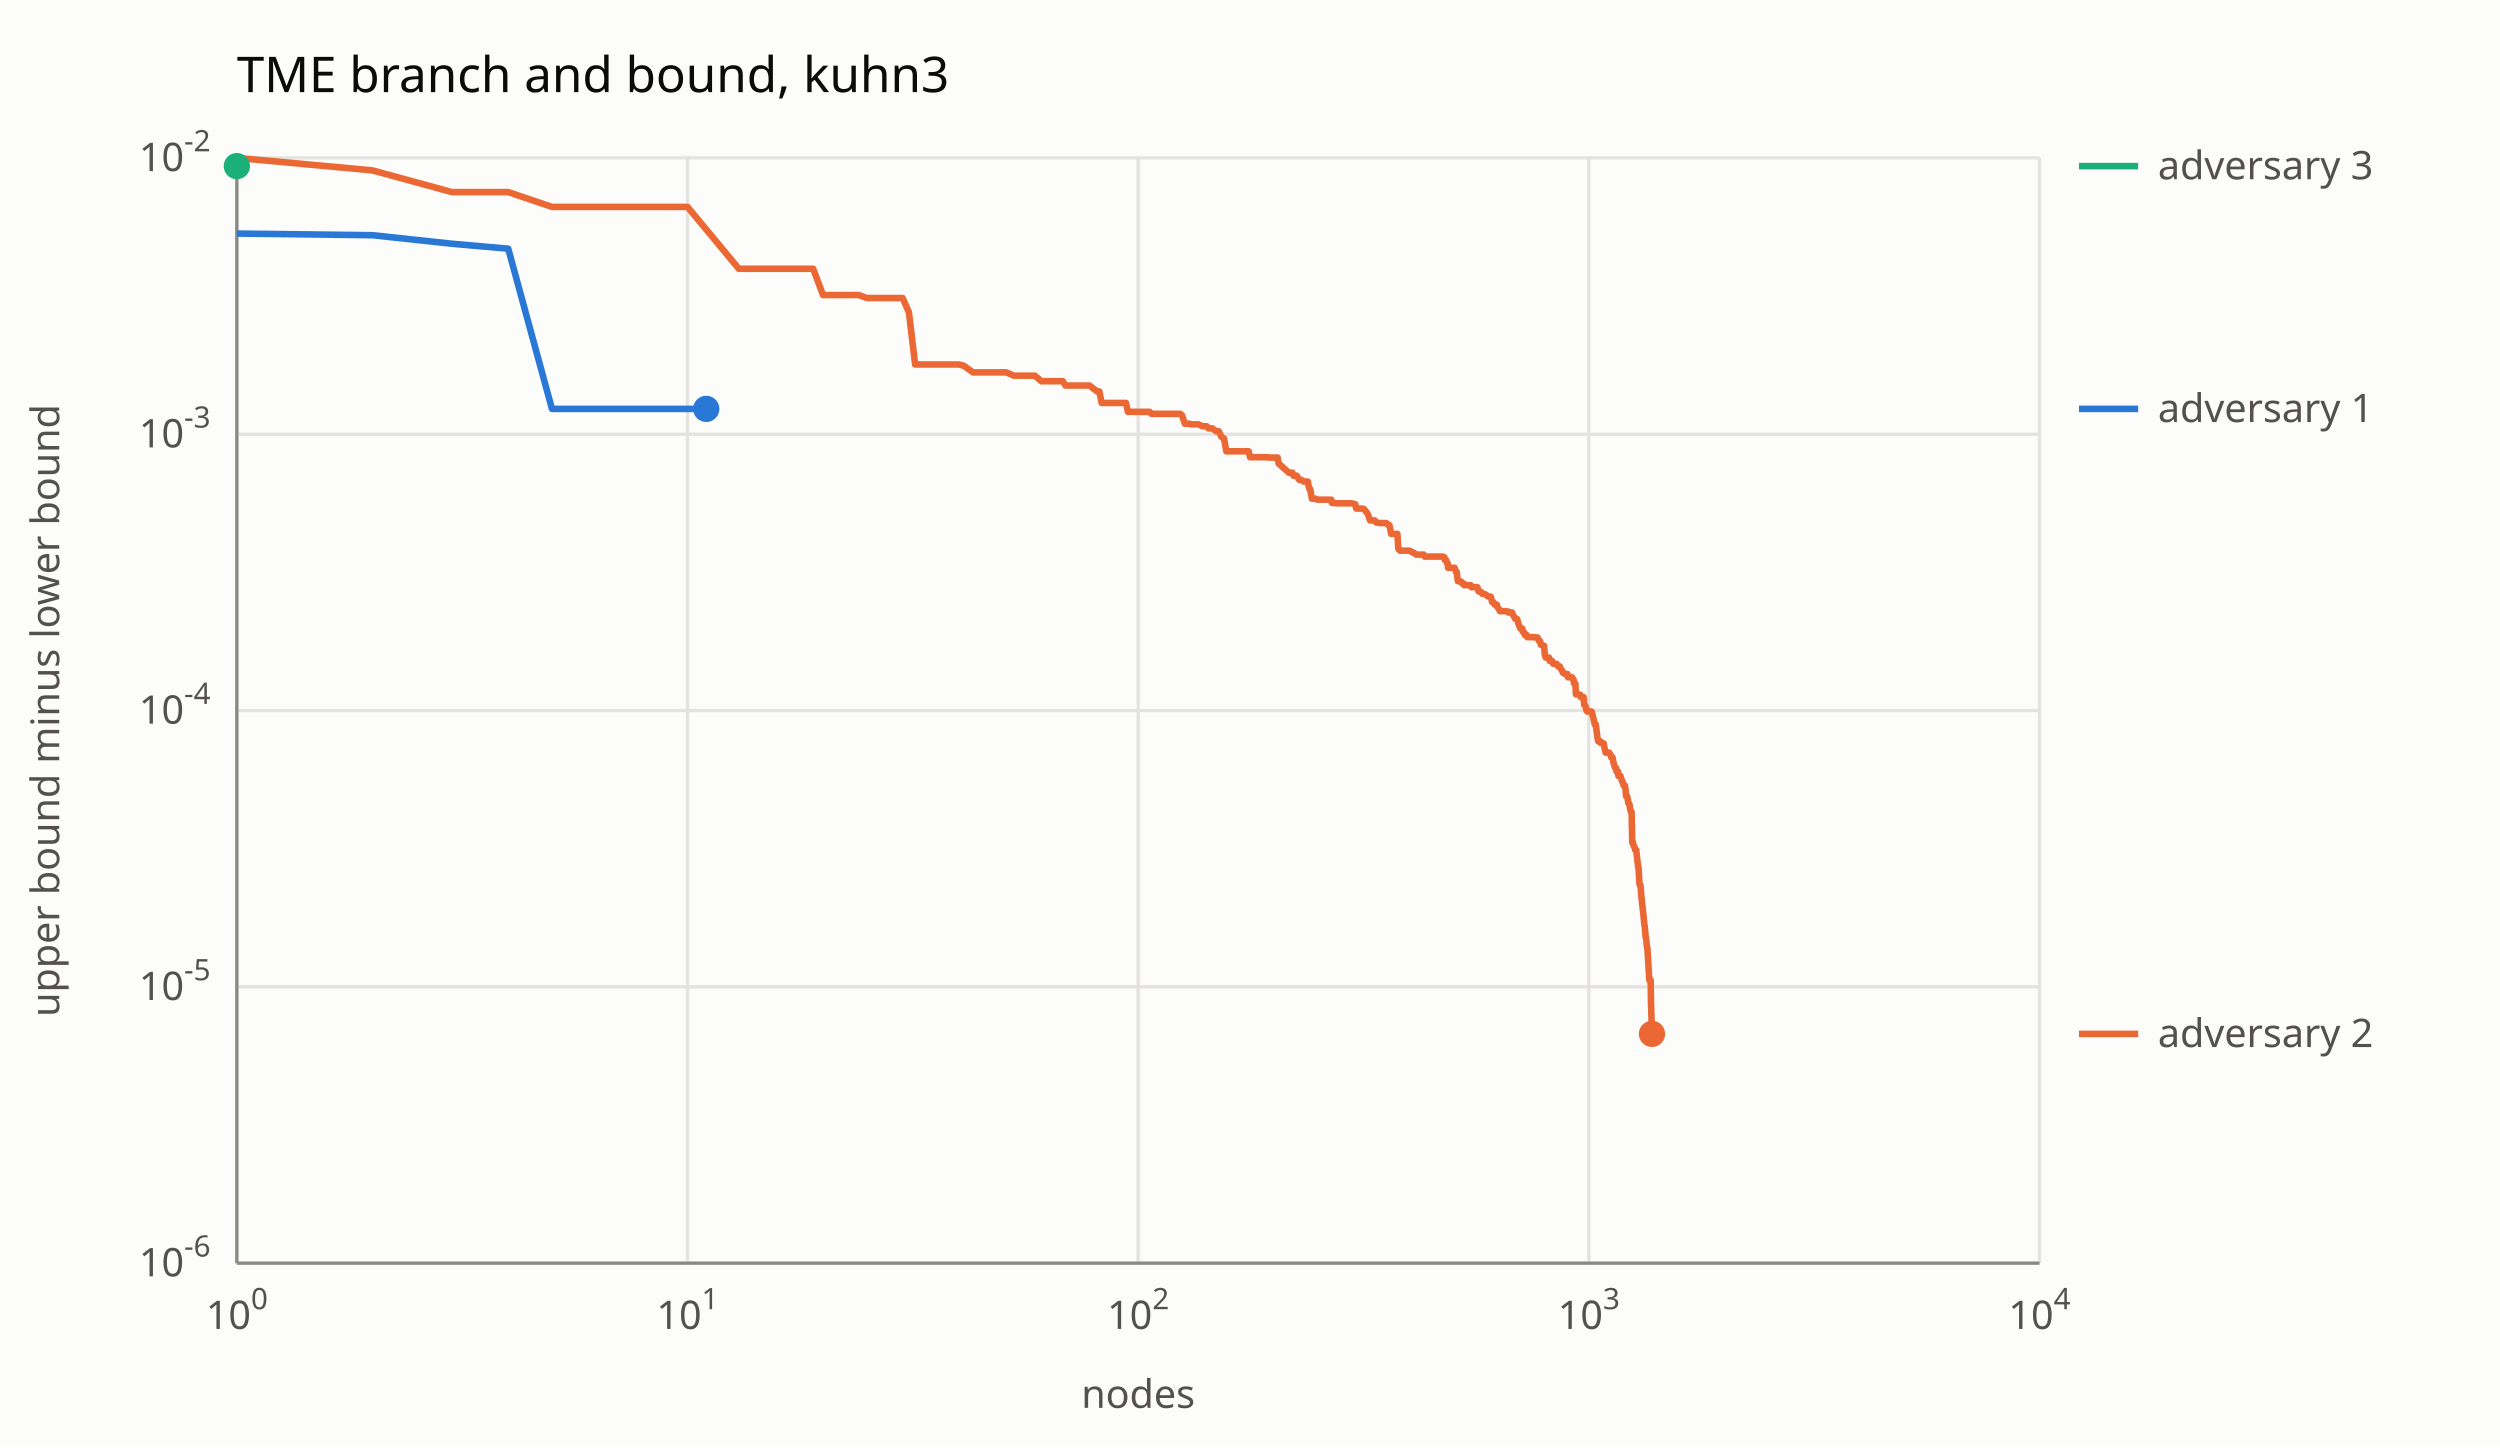
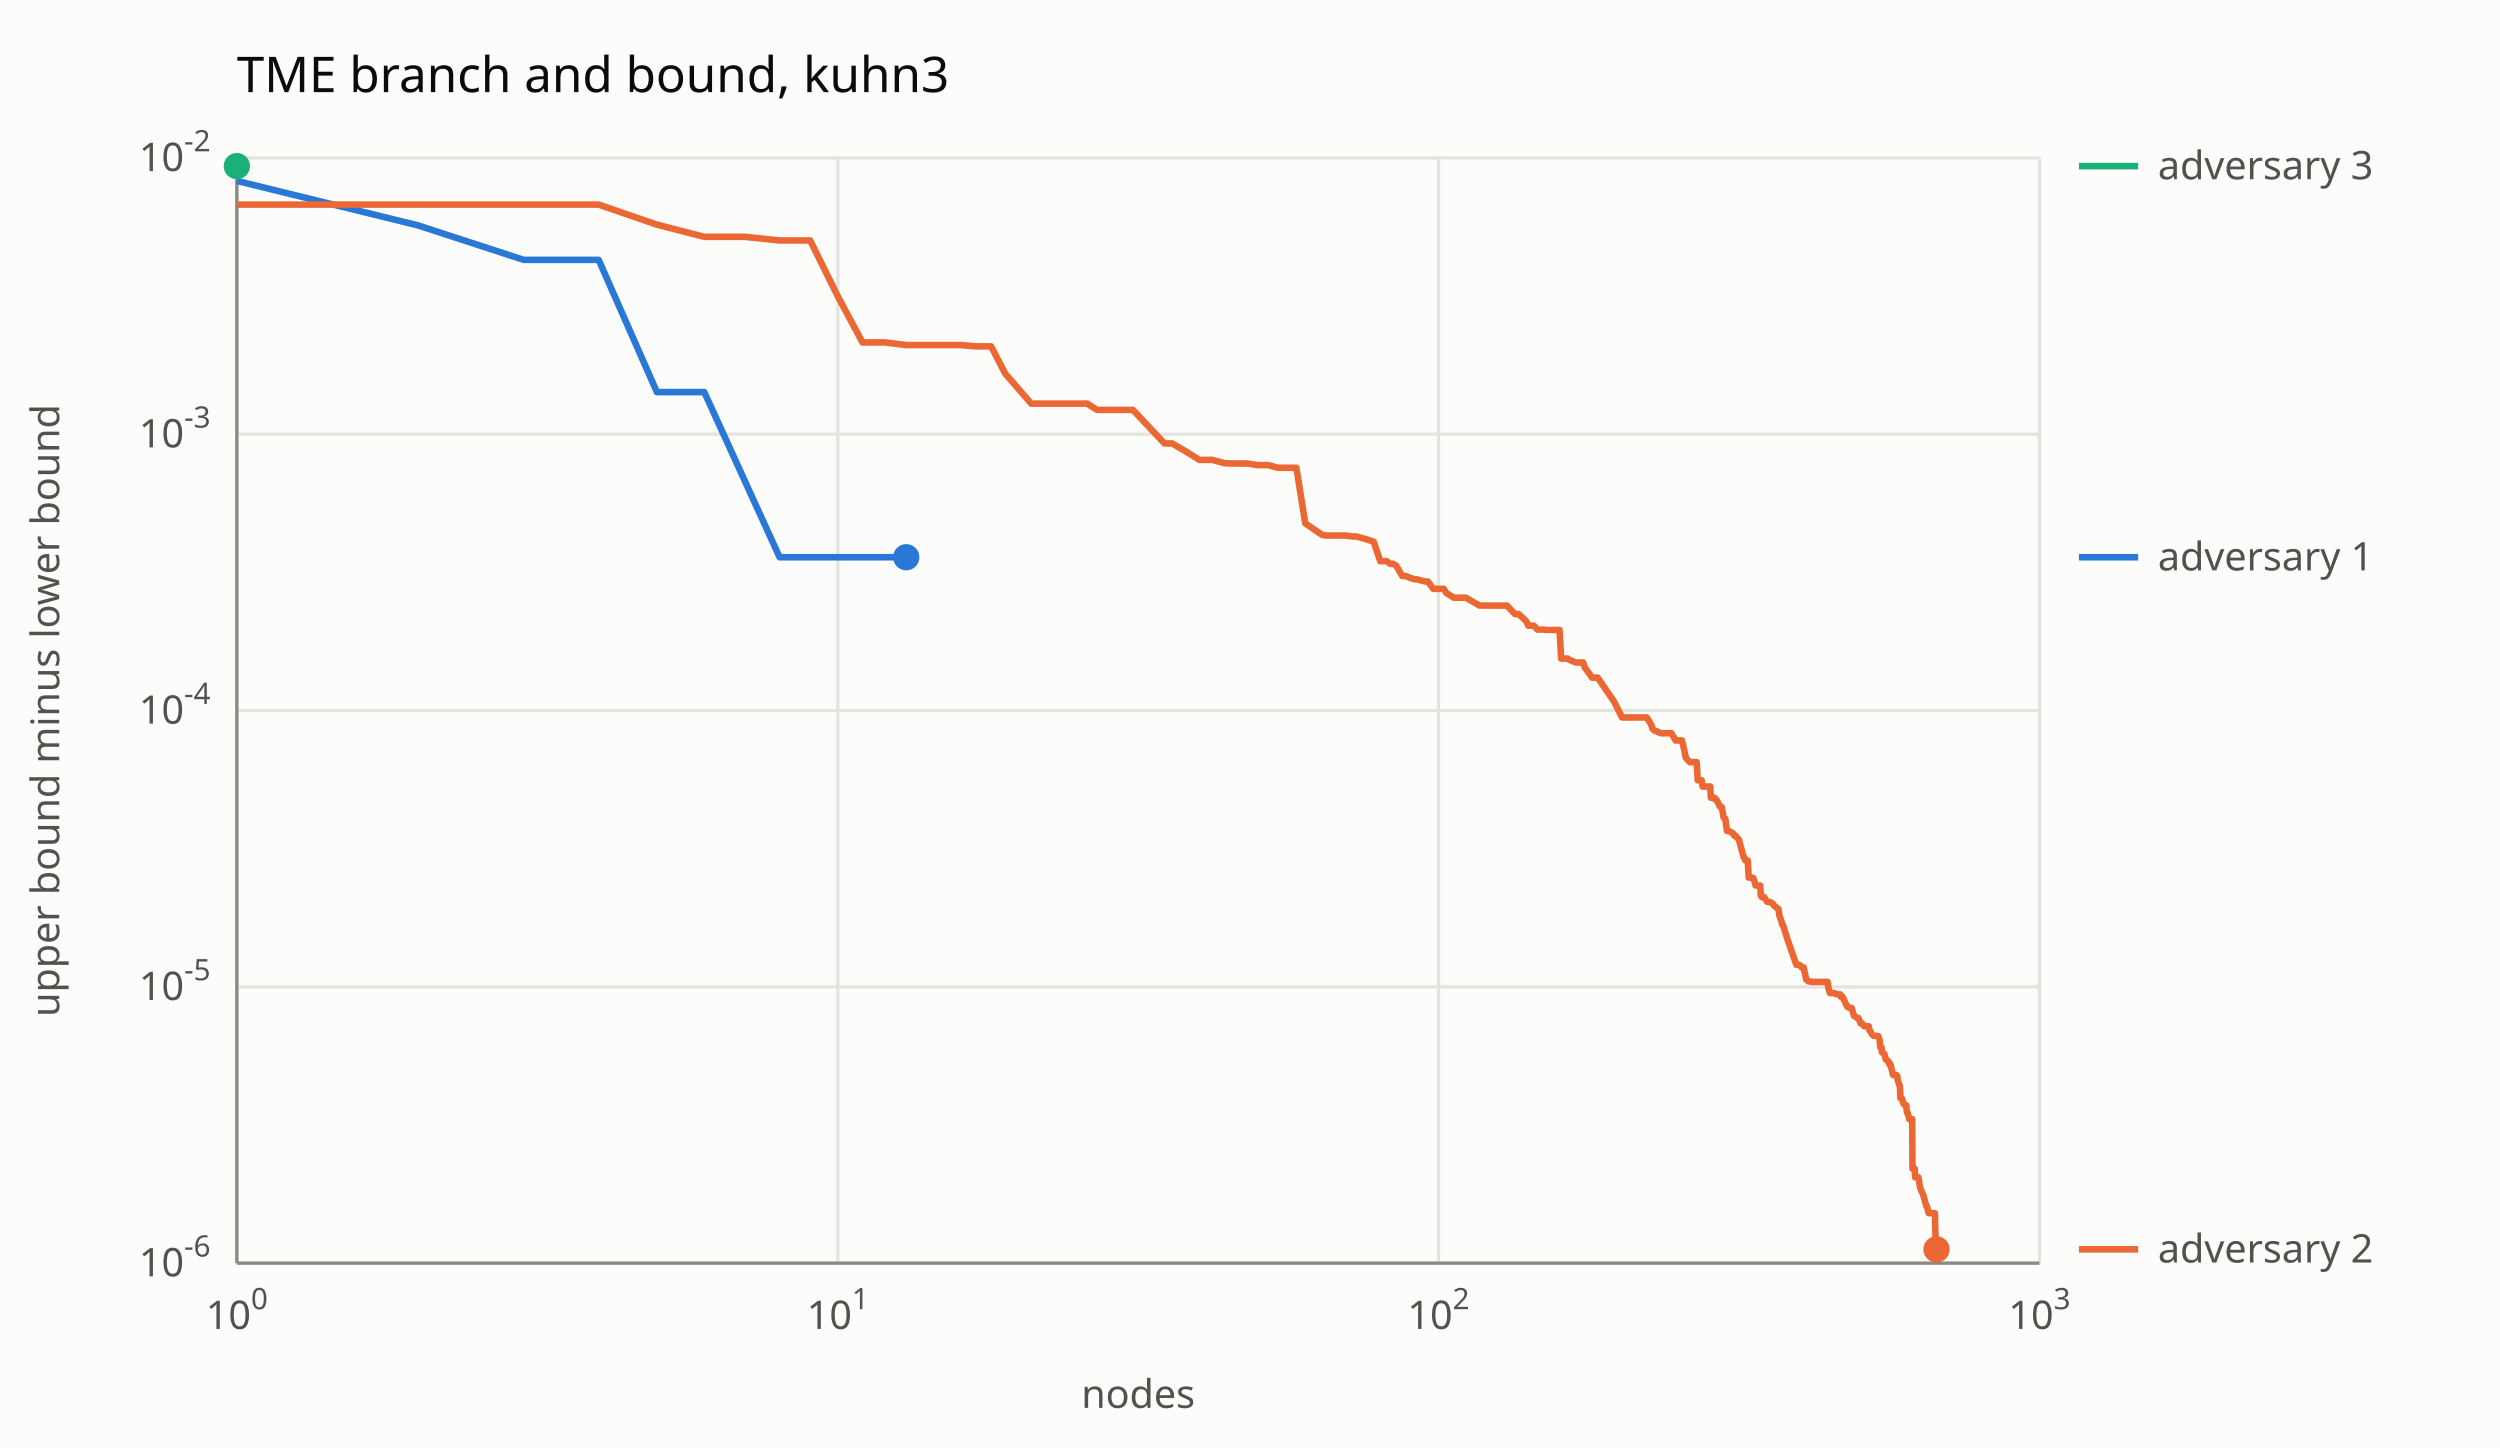
<svg xmlns="http://www.w3.org/2000/svg" viewBox="0 0 760 440" width="760" height="440">
  <style>text{font:12px system-ui,sans-serif;fill:#52514e}.title{font-size:15px;fill:#0b0b0b}.bg{fill:#fcfcfb}.grid{stroke:#e4e3df}.axis{stroke:#8a8984}.s0{stroke:#2a78d6}.d0{fill:#2a78d6}.s1{stroke:#eb6834}.d1{fill:#eb6834}.s2{stroke:#1baf7a}.d2{fill:#1baf7a}.s3{stroke:#eda100}.d3{fill:#eda100}.s4{stroke:#e87ba4}.d4{fill:#e87ba4}.s5{stroke:#008300}.d5{fill:#008300}@media (prefers-color-scheme:dark){text{fill:#c3c2b7}.title{fill:#f0efec}.bg{fill:#1a1a19}.grid{stroke:#33332f}.axis{stroke:#6b6a65}.s0{stroke:#3987e5}.d0{fill:#3987e5}.s1{stroke:#d95926}.d1{fill:#d95926}.s2{stroke:#199e70}.d2{fill:#199e70}.s3{stroke:#c98500}.d3{fill:#c98500}.s4{stroke:#d55181}.d4{fill:#d55181}.s5{stroke:#008300}.d5{fill:#008300}}</style>
  <rect class="bg" width="760" height="440" />
  <text class="title" x="72" y="28">TME branch and bound, kuhn3</text>
  <line class="grid" x1="72.0" y1="48" x2="72.0" y2="384" />
  <text x="72.0" y="404" text-anchor="middle">10<tspan dy="-6" font-size="9">0</tspan>
  </text>
-   <line class="grid" x1="209.0" y1="48" x2="209.0" y2="384" />
-   <text x="209.0" y="404" text-anchor="middle">10<tspan dy="-6" font-size="9">1</tspan>
+   <line class="grid" x1="254.7" y1="48" x2="254.7" y2="384" />
+   <text x="254.7" y="404" text-anchor="middle">10<tspan dy="-6" font-size="9">1</tspan>
  </text>
-   <line class="grid" x1="346.0" y1="48" x2="346.0" y2="384" />
-   <text x="346.0" y="404" text-anchor="middle">10<tspan dy="-6" font-size="9">2</tspan>
-   </text>
-   <line class="grid" x1="483.0" y1="48" x2="483.0" y2="384" />
-   <text x="483.0" y="404" text-anchor="middle">10<tspan dy="-6" font-size="9">3</tspan>
+   <line class="grid" x1="437.3" y1="48" x2="437.3" y2="384" />
+   <text x="437.3" y="404" text-anchor="middle">10<tspan dy="-6" font-size="9">2</tspan>
  </text>
  <line class="grid" x1="620.0" y1="48" x2="620.0" y2="384" />
-   <text x="620.0" y="404" text-anchor="middle">10<tspan dy="-6" font-size="9">4</tspan>
+   <text x="620.0" y="404" text-anchor="middle">10<tspan dy="-6" font-size="9">3</tspan>
  </text>
  <line class="grid" x1="72" y1="384.0" x2="620" y2="384.0" />
  <text x="64" y="388.0" text-anchor="end">10<tspan dy="-6" font-size="9">-6</tspan>
  </text>
  <line class="grid" x1="72" y1="300.0" x2="620" y2="300.0" />
  <text x="64" y="304.0" text-anchor="end">10<tspan dy="-6" font-size="9">-5</tspan>
  </text>
  <line class="grid" x1="72" y1="216.0" x2="620" y2="216.0" />
  <text x="64" y="220.0" text-anchor="end">10<tspan dy="-6" font-size="9">-4</tspan>
  </text>
  <line class="grid" x1="72" y1="132.0" x2="620" y2="132.0" />
  <text x="64" y="136.0" text-anchor="end">10<tspan dy="-6" font-size="9">-3</tspan>
  </text>
  <line class="grid" x1="72" y1="48.0" x2="620" y2="48.0" />
  <text x="64" y="52.0" text-anchor="end">10<tspan dy="-6" font-size="9">-2</tspan>
  </text>
  <line class="axis" x1="72" y1="384" x2="620" y2="384" />
  <line class="axis" x1="72" y1="48" x2="72" y2="384" />
  <text x="346" y="428" text-anchor="middle">nodes</text>
  <text transform="translate(18 216) rotate(-90)" text-anchor="middle">upper bound minus lower bound</text>
-   <polyline class="s0" fill="none" stroke-width="2" stroke-linejoin="round" points="72.0,71.0 113.2,71.5 137.4,74.1 154.5,75.6 167.8,124.3 178.6,124.3 187.8,124.3 209.0,124.3 214.7,124.3 " />
-   <polyline class="s1" fill="none" stroke-width="2" stroke-linejoin="round" points="72.0,48.0 113.2,51.8 137.4,58.4 154.5,58.4 167.8,62.9 187.8,62.9 195.7,62.9 209.0,62.9 224.6,81.7 229.0,81.7 233.1,81.7 237.0,81.7 240.6,81.7 247.2,81.7 250.2,89.7 253.1,89.7 255.9,89.7 258.6,89.7 261.1,89.7 263.5,90.6 265.9,90.6 268.1,90.6 270.3,90.6 272.3,90.6 274.4,90.6 276.3,94.9 278.2,110.8 280.0,110.8 281.8,110.8 285.2,110.8 286.8,110.8 288.4,110.8 291.5,110.8 293.0,111.2 295.8,113.2 298.5,113.2 299.8,113.2 301.1,113.2 303.6,113.2 305.9,113.2 308.2,114.2 309.3,114.2 310.4,114.2 311.5,114.2 312.6,114.2 314.6,114.2 316.6,115.9 317.6,115.9 319.4,115.9 322.2,115.9 323.1,115.9 323.9,117.2 324.8,117.2 325.6,117.2 326.5,117.2 328.9,117.2 330.4,117.2 331.2,117.2 333.5,119.0 334.2,119.0 334.9,122.5 335.6,122.5 336.3,122.5 337.7,122.5 338.4,122.5 339.1,122.5 339.7,122.5 340.4,122.5 341.7,122.5 342.3,122.5 342.9,125.2 343.6,125.2 344.2,125.2 344.8,125.2 346.0,125.2 347.8,125.2 348.3,125.2 349.5,125.2 350.0,125.8 350.6,125.8 351.1,125.8 351.7,125.8 352.2,125.8 352.7,125.8 353.3,125.8 353.8,125.8 354.3,125.8 354.8,125.8 355.3,125.8 355.8,125.8 356.3,125.8 356.8,125.8 357.3,125.8 358.3,125.8 358.8,125.8 359.3,126.2 360.2,128.8 360.7,128.8 361.6,128.8 362.1,129.0 363.0,129.0 363.9,129.0 364.3,129.0 365.6,129.6 366.0,129.6 366.4,129.6 366.9,129.6 367.3,130.2 368.1,130.2 368.5,130.2 369.7,131.1 370.5,131.1 371.3,132.8 372.1,133.3 372.8,137.2 373.2,137.2 373.6,137.2 374.0,137.2 374.3,137.2 374.7,137.2 375.1,137.2 375.4,137.2 376.2,137.2 376.5,137.2 376.9,137.2 377.6,137.2 378.3,137.2 379.3,137.2 379.6,137.2 380.0,139.0 380.3,139.0 380.6,139.0 381.0,139.0 382.0,139.0 382.3,139.0 382.9,139.0 383.2,139.0 383.9,139.0 384.2,139.0 384.8,139.0 385.4,139.0 385.7,139.1 386.3,139.1 386.6,139.1 387.2,139.1 387.8,139.1 388.4,139.1 388.7,140.9 391.8,143.7 392.4,143.7 392.9,143.7 393.2,144.6 393.7,144.6 394.0,144.6 394.2,144.6 395.0,145.9 395.6,145.9 396.3,146.4 396.6,146.4 397.1,146.4 397.3,146.4 397.6,146.4 397.8,147.7 398.1,148.7 398.3,148.7 398.8,151.6 399.3,151.6 399.6,151.6 399.8,151.6 400.0,151.6 400.5,151.9 401.2,151.9 401.5,151.9 401.9,151.9 402.2,151.9 402.4,151.9 402.6,151.9 402.9,151.9 403.1,151.9 403.3,151.9 403.5,151.9 403.8,151.9 404.2,151.9 404.4,151.9 404.7,151.9 404.9,152.9 405.3,152.9 405.5,152.9 405.8,152.9 406.2,153.0 406.4,153.0 406.6,153.0 406.8,153.0 407.0,153.0 407.3,153.0 407.7,153.0 407.9,153.0 408.1,153.0 408.3,153.0 408.5,153.0 408.7,153.0 408.9,153.0 409.1,153.0 409.3,153.0 409.8,153.0 410.0,153.0 410.2,153.0 410.4,153.0 410.6,153.0 410.8,153.0 411.0,153.0 411.2,153.1 411.4,153.1 411.6,153.2 411.8,153.2 412.0,153.3 412.3,154.6 412.5,154.6 412.9,154.6 413.1,154.6 413.3,154.6 413.9,154.6 414.6,154.7 415.8,156.2 416.5,158.2 416.7,158.2 417.0,158.2 417.2,158.2 417.4,158.2 417.9,158.2 418.3,158.8 418.5,158.8 419.2,159.0 419.5,159.0 419.7,159.0 419.9,159.0 420.0,159.0 420.2,159.0 420.4,159.0 420.5,159.0 420.9,159.0 421.0,159.0 421.2,159.0 421.4,159.0 421.9,159.5 422.0,159.5 422.2,159.5 422.4,159.7 422.9,162.3 423.0,162.3 423.2,162.3 423.5,162.3 423.8,162.3 424.0,162.3 424.2,162.3 424.5,162.3 424.8,162.3 425.1,166.9 425.4,166.9 425.6,167.4 425.7,167.4 425.9,167.4 426.1,167.4 426.2,167.4 426.4,167.4 426.7,167.4 427.0,167.4 427.3,167.4 427.6,167.4 428.0,167.4 428.2,167.4 428.5,167.4 429.5,168.0 429.8,168.0 430.5,168.6 430.8,168.6 431.1,168.6 431.2,168.6 431.4,168.6 431.7,168.6 431.8,168.6 431.9,168.6 432.1,168.6 432.2,168.6 432.5,168.6 432.8,168.6 433.1,169.2 433.3,169.2 433.5,169.2 433.6,169.2 433.9,169.2 434.0,169.2 434.2,169.2 434.4,169.2 434.6,169.2 434.7,169.2 434.8,169.2 436.0,169.2 436.3,169.2 436.5,169.2 436.8,169.2 436.9,169.2 437.1,169.2 437.3,169.2 437.4,169.2 437.6,169.2 438.1,169.2 438.6,169.2 439.1,169.4 439.2,170.2 439.3,170.2 439.6,170.2 439.9,171.2 440.1,171.2 440.2,172.6 440.3,172.6 440.4,172.6 440.6,172.6 440.8,172.6 440.9,172.6 441.0,172.6 441.2,172.6 441.3,172.6 441.5,172.6 441.6,172.6 441.8,172.6 442.0,172.6 442.1,172.6 442.2,172.6 442.6,173.8 442.7,173.8 442.8,173.8 443.2,176.7 443.3,176.7 443.4,176.7 443.6,176.7 443.9,176.7 444.2,176.9 444.3,176.9 444.5,177.4 444.7,177.4 444.8,177.4 445.0,177.4 445.1,177.9 445.2,177.9 445.3,177.9 445.4,177.9 445.6,177.9 445.7,177.9 446.0,177.9 446.1,177.9 446.3,177.9 446.6,177.9 446.7,177.9 446.8,177.9 446.9,177.9 447.1,177.9 447.3,178.5 447.4,178.5 447.6,178.5 447.8,178.5 447.9,178.5 448.1,178.5 448.2,178.5 448.4,178.5 448.5,178.5 448.7,178.5 449.1,178.5 449.5,179.8 449.6,179.8 450.0,179.8 450.3,180.1 450.4,180.1 450.6,180.5 450.7,180.5 450.9,180.5 451.0,180.5 451.5,180.7 451.6,180.7 452.1,181.1 452.3,181.3 452.4,181.3 452.6,181.3 452.7,181.3 452.9,181.4 453.1,181.4 453.2,181.4 453.6,183.0 453.7,183.0 453.9,183.0 454.2,183.4 454.4,183.8 454.6,183.8 454.8,183.8 454.9,183.8 455.0,183.8 455.2,184.5 455.5,184.9 456.0,185.8 456.1,185.8 456.3,185.8 456.4,185.8 456.6,185.8 456.7,185.8 456.8,185.8 457.0,185.8 457.1,185.8 457.2,185.8 457.3,185.8 457.5,185.8 457.6,185.8 457.6,185.8 457.8,185.8 458.0,185.9 458.1,185.9 458.3,185.9 458.5,185.9 458.5,186.2 458.7,186.2 458.9,186.2 459.0,186.2 459.3,186.2 459.3,186.2 459.4,186.2 459.5,186.2 459.7,186.2 459.8,186.6 460.6,188.1 460.7,188.1 460.7,188.1 460.9,188.1 461.2,188.2 461.6,189.6 462.2,191.1 462.3,191.1 462.5,191.1 462.5,191.1 462.6,191.1 462.8,191.1 462.9,192.0 463.0,192.0 463.1,192.0 463.4,192.4 463.5,193.0 463.6,193.0 463.8,193.0 463.9,193.0 464.0,193.0 464.1,193.0 464.2,193.6 464.3,193.6 464.4,193.7 464.5,193.7 464.7,193.7 464.8,193.7 464.8,193.7 464.9,193.7 465.0,193.7 465.1,193.7 465.2,193.7 465.2,193.7 465.3,193.7 465.4,193.7 465.5,193.7 465.6,193.7 465.8,193.7 465.9,193.7 466.0,193.7 466.3,193.7 466.4,193.7 466.4,193.7 466.6,193.7 466.7,193.8 466.8,193.8 466.9,193.8 467.1,193.8 467.3,193.8 467.4,193.8 467.8,194.6 467.8,194.8 467.9,194.8 468.0,194.8 468.1,194.8 468.1,194.8 468.3,195.3 468.4,196.0 468.5,196.0 468.7,196.0 469.0,196.3 469.1,196.3 469.3,196.3 469.4,196.3 469.6,198.9 469.9,199.9 470.0,199.9 470.1,199.9 470.2,199.9 470.3,199.9 470.5,199.9 470.5,199.9 470.8,199.9 470.9,199.9 471.1,200.9 471.2,200.9 471.4,200.9 471.5,200.9 471.6,200.9 471.7,200.9 471.8,200.9 472.2,201.8 472.3,201.8 472.6,201.8 472.6,201.8 472.8,201.8 473.0,201.8 473.0,201.8 473.2,201.8 473.4,202.2 473.7,202.6 473.7,202.6 474.1,202.6 474.2,202.6 474.2,202.6 474.4,203.2 474.7,203.6 475.0,204.1 475.1,204.5 475.3,204.6 475.3,204.6 475.5,204.6 475.5,204.6 475.7,204.9 475.9,204.9 476.3,204.9 476.3,204.9 476.5,204.9 476.7,205.9 476.7,205.9 476.9,205.9 477.0,205.9 477.1,205.9 477.1,205.9 477.3,205.9 477.4,205.9 477.5,205.9 477.8,205.9 477.9,205.9 478.0,206.1 478.0,206.1 478.4,206.7 478.4,206.7 478.5,207.8 478.6,207.8 478.6,207.8 478.7,207.8 478.9,207.8 478.9,207.8 479.1,211.1 479.1,211.1 479.3,211.1 479.4,211.1 479.6,211.1 479.6,211.1 479.8,211.1 479.9,211.1 480.1,211.1 480.3,211.2 480.4,211.2 480.5,211.9 480.6,211.9 480.7,211.9 480.9,211.9 480.9,211.9 481.0,211.9 481.1,211.9 481.2,211.9 481.2,211.9 481.3,211.9 481.4,211.9 481.6,214.3 481.7,214.3 481.7,214.3 481.8,214.3 482.0,214.7 482.3,216.0 482.5,216.3 482.6,216.3 482.8,216.3 482.9,216.3 483.0,216.3 483.1,216.3 483.2,216.3 483.3,216.3 483.4,216.3 483.5,216.3 483.6,216.3 483.8,216.3 483.8,216.3 483.9,216.4 484.1,217.5 484.1,217.5 484.2,217.5 484.8,220.2 484.9,220.2 485.1,220.2 485.6,224.1 485.7,224.6 485.9,225.4 486.0,225.4 486.1,225.4 486.2,225.4 486.2,225.4 486.4,225.4 486.5,225.4 486.6,225.4 486.6,225.7 486.7,225.9 486.8,225.9 486.9,225.9 487.0,225.9 487.1,225.9 487.2,226.0 487.3,226.0 487.4,226.0 487.5,226.0 487.8,227.5 488.1,228.8 488.2,228.8 488.3,228.8 488.5,228.8 488.6,228.8 488.7,228.8 488.8,228.8 488.9,228.8 489.0,228.8 489.2,228.8 489.3,229.1 489.5,229.3 489.7,229.7 489.8,230.2 490.0,230.2 490.2,230.2 490.2,230.3 490.5,231.8 490.8,232.9 491.0,233.4 491.2,233.5 491.3,233.5 491.4,234.5 491.5,234.6 491.5,234.6 491.6,234.6 491.6,234.6 491.7,234.6 491.8,234.6 491.9,234.6 491.9,234.6 492.0,235.9 492.0,235.9 492.1,235.9 492.2,235.9 492.3,235.9 492.4,235.9 492.5,235.9 492.5,235.9 492.6,235.9 493.2,237.7 493.3,237.7 493.6,238.8 493.8,238.8 494.0,238.8 494.2,240.4 494.3,242.0 494.5,242.0 494.5,242.0 494.6,242.0 494.7,242.2 495.0,244.1 495.1,244.1 495.3,244.6 495.4,244.6 495.5,245.7 495.8,246.8 495.8,246.8 495.9,246.8 496.0,246.8 496.2,256.0 496.3,256.0 496.4,256.0 496.4,256.6 496.5,256.6 496.5,256.6 496.8,257.5 496.9,257.5 497.1,258.4 497.2,258.4 497.3,258.4 497.4,258.4 497.4,258.4 498.0,263.6 498.1,263.6 498.4,268.7 498.5,269.1 498.5,269.1 498.6,269.1 498.7,269.1 499.0,272.8 499.7,279.1 499.9,281.4 500.0,281.4 500.1,282.8 500.3,285.1 500.4,285.1 500.4,285.1 500.7,288.1 500.8,288.1 501.2,294.9 501.4,298.0 501.6,298.0 501.6,298.0 501.8,298.0 501.9,304.5 502.2,314.3 " />
+   <polyline class="s0" fill="none" stroke-width="2" stroke-linejoin="round" points="72.0,55.0 127.0,68.5 159.2,79.0 182.0,79.0 199.7,119.2 214.1,119.2 237.0,169.4 246.3,169.4 269.1,169.4 275.5,169.4 " />
+   <polyline class="s1" fill="none" stroke-width="2" stroke-linejoin="round" points="72.0,62.2 127.0,62.2 159.2,62.2 182.0,62.2 199.7,68.3 214.1,72.0 226.4,72.0 237.0,73.1 246.3,73.1 254.7,90.1 262.2,104.1 269.1,104.1 275.5,104.9 281.4,104.9 286.8,104.9 292.0,104.9 296.8,105.3 301.3,105.3 305.6,113.6 313.5,122.7 317.2,122.7 320.7,122.7 324.1,122.7 327.4,122.7 330.5,122.7 333.5,124.6 336.3,124.6 339.1,124.6 341.8,124.6 344.4,124.6 354.0,134.8 356.3,134.8 360.6,137.3 364.6,139.8 368.5,139.8 372.2,140.8 374.0,140.9 375.7,140.9 377.4,140.9 379.1,140.9 382.3,141.4 385.5,141.4 388.5,142.2 391.3,142.2 394.1,142.2 396.8,159.1 401.9,162.6 403.2,162.8 404.4,162.8 405.6,162.8 406.7,162.8 407.9,162.8 409.0,162.8 411.3,163.1 412.4,163.1 415.6,164.0 417.6,164.7 419.6,170.6 421.6,170.6 422.6,171.4 423.5,171.4 424.4,171.9 426.3,175.1 427.2,175.1 429.9,176.1 430.7,176.1 433.3,176.8 434.1,176.8 435.7,179.0 436.5,179.0 437.3,179.0 438.1,179.0 438.9,179.0 439.7,180.3 442.0,181.7 442.7,181.7 443.4,181.7 444.9,181.7 445.6,181.7 449.8,184.1 451.1,184.1 451.8,184.1 452.5,184.1 453.1,184.1 454.4,184.1 455.0,184.1 455.7,184.1 458.1,184.1 460.6,186.7 461.1,186.7 461.7,186.7 464.0,188.9 464.6,190.2 465.2,190.2 466.3,190.2 467.4,191.4 467.9,191.4 468.4,191.4 469.5,191.4 470.0,191.5 470.6,191.5 471.1,191.5 471.6,191.5 472.6,191.5 473.6,191.5 474.1,191.5 474.6,200.2 475.1,200.2 475.6,200.2 476.1,200.2 476.6,200.2 477.1,200.6 479.0,201.4 479.4,201.4 479.9,201.4 480.4,201.4 480.8,201.4 481.3,201.4 481.7,202.8 484.0,206.0 484.4,206.0 484.8,206.0 485.7,206.0 490.7,213.3 493.1,218.1 493.5,218.1 493.9,218.1 494.7,218.1 495.8,218.1 496.2,218.1 496.9,218.1 497.3,218.1 497.7,218.1 498.1,218.1 498.4,218.1 498.8,218.1 499.2,218.1 499.5,218.1 499.9,218.1 500.2,218.1 500.6,218.1 501.0,218.7 502.0,220.4 502.4,221.6 503.1,222.2 503.4,222.2 504.8,222.9 505.1,222.9 505.5,222.9 506.1,222.9 506.8,222.9 507.4,222.9 508.1,222.9 509.4,225.1 510.0,225.1 510.7,225.1 511.0,225.1 511.3,225.1 511.6,226.2 512.5,230.4 513.7,231.7 514.3,231.7 514.9,231.7 515.5,231.7 515.8,231.7 516.1,237.2 516.4,237.2 516.7,237.2 517.3,237.2 517.6,239.1 517.9,239.1 518.4,239.1 519.0,239.1 519.6,239.1 519.9,239.1 520.1,242.5 520.7,242.5 521.2,242.5 521.5,243.1 521.8,243.1 522.9,245.3 523.2,245.3 523.4,245.3 524.0,248.6 524.5,248.9 525.0,252.6 525.3,252.6 525.5,252.6 526.8,253.3 527.3,254.1 527.6,254.1 528.6,255.2 530.1,260.7 530.3,260.7 530.6,261.6 530.8,261.6 531.1,261.6 531.3,261.6 531.6,266.8 531.8,266.8 532.0,266.8 532.3,266.8 532.5,266.8 532.8,266.9 533.0,266.9 533.5,268.4 533.7,269.2 533.9,269.2 534.2,269.2 534.4,269.2 534.9,269.2 535.1,269.2 535.3,272.3 535.6,272.7 535.8,272.7 536.0,272.7 536.3,272.7 536.5,273.1 537.2,274.1 537.4,274.2 537.6,274.2 538.1,274.2 539.0,274.8 539.2,275.2 539.8,275.7 540.7,276.4 540.9,278.2 541.6,280.2 541.8,281.1 542.0,281.1 543.4,285.6 546.1,293.3 546.3,293.3 546.7,293.3 547.3,293.5 547.7,294.1 547.9,294.1 548.1,294.1 548.3,294.1 549.1,297.8 549.3,297.8 549.7,298.3 549.8,298.3 550.8,298.5 551.0,298.5 551.4,298.5 551.7,298.5 552.1,298.5 552.3,298.5 552.7,298.5 552.9,298.5 553.0,298.5 553.2,298.5 553.4,298.5 553.6,298.5 553.8,298.5 554.0,298.5 554.1,298.5 554.3,298.5 554.5,298.5 554.7,298.5 554.9,298.5 555.2,298.5 555.4,298.5 555.6,298.5 555.8,300.2 556.3,301.9 556.5,301.9 556.8,301.9 557.0,301.9 557.4,301.9 557.5,301.9 557.7,301.9 557.9,302.1 558.7,302.3 558.9,302.3 559.1,302.3 559.3,302.3 559.4,302.3 559.6,303.0 559.8,303.0 559.9,303.0 560.1,303.0 561.6,306.1 562.3,306.4 562.4,306.4 562.8,306.4 562.9,306.4 563.6,308.8 564.5,309.4 565.0,309.5 565.6,311.1 566.0,311.1 566.1,311.1 566.7,312.0 566.9,312.0 567.0,312.0 567.2,312.0 567.4,312.0 567.5,312.0 567.7,312.0 567.8,312.0 568.0,312.0 568.1,312.0 568.3,313.2 568.4,313.2 569.0,314.3 569.6,314.9 569.9,314.9 570.2,314.9 571.0,315.0 571.4,316.1 571.6,318.4 571.7,318.4 572.0,318.4 572.1,319.9 572.3,319.9 572.4,320.1 572.9,320.5 573.3,322.1 573.4,322.1 574.0,322.6 574.1,322.9 574.3,322.9 574.4,323.6 574.6,323.6 574.7,323.6 575.5,326.8 575.7,326.8 575.8,326.8 576.0,326.8 576.1,326.8 576.2,326.8 576.4,326.8 576.5,326.8 576.6,327.2 576.8,327.2 576.9,328.3 577.3,329.5 577.5,330.2 577.6,330.2 577.7,333.8 577.9,333.8 578.1,333.8 578.7,335.6 578.9,335.6 579.1,336.0 579.2,336.0 579.3,336.0 579.5,336.0 579.7,338.2 579.9,338.2 580.4,340.2 580.5,340.2 580.7,340.2 580.9,340.2 581.2,340.2 581.3,340.2 581.4,355.3 581.6,355.3 581.8,355.3 582.1,355.3 582.2,357.9 582.5,357.9 582.7,357.9 583.0,357.9 583.1,357.9 583.2,357.9 583.7,361.0 584.7,363.4 585.6,366.7 585.8,366.7 586.3,368.8 586.4,368.8 586.7,368.8 586.9,368.8 587.0,368.8 587.2,368.8 587.5,368.8 587.8,368.8 587.9,368.8 588.0,368.8 588.2,368.8 588.5,379.8 588.6,379.8 588.7,379.8 " />
  <polyline class="s2" fill="none" stroke-width="2" stroke-linejoin="round" points="72.0,50.5 " />
  <circle class="d2" cx="72.0" cy="50.5" r="4" />
  <line class="s2" stroke-width="2" x1="632.0" y1="50.5" x2="650.0" y2="50.5" />
  <text x="656.0" y="54.5">adversary 3</text>
-   <circle class="d0" cx="214.7" cy="124.3" r="4" />
-   <line class="s0" stroke-width="2" x1="632.0" y1="124.3" x2="650.0" y2="124.3" />
-   <text x="656.0" y="128.3">adversary 1</text>
-   <circle class="d1" cx="502.2" cy="314.3" r="4" />
-   <line class="s1" stroke-width="2" x1="632.0" y1="314.3" x2="650.0" y2="314.3" />
-   <text x="656.0" y="318.3">adversary 2</text>
+   <circle class="d0" cx="275.5" cy="169.4" r="4" />
+   <line class="s0" stroke-width="2" x1="632.0" y1="169.4" x2="650.0" y2="169.4" />
+   <text x="656.0" y="173.4">adversary 1</text>
+   <circle class="d1" cx="588.7" cy="379.8" r="4" />
+   <line class="s1" stroke-width="2" x1="632.0" y1="379.8" x2="650.0" y2="379.8" />
+   <text x="656.0" y="383.8">adversary 2</text>
</svg>
